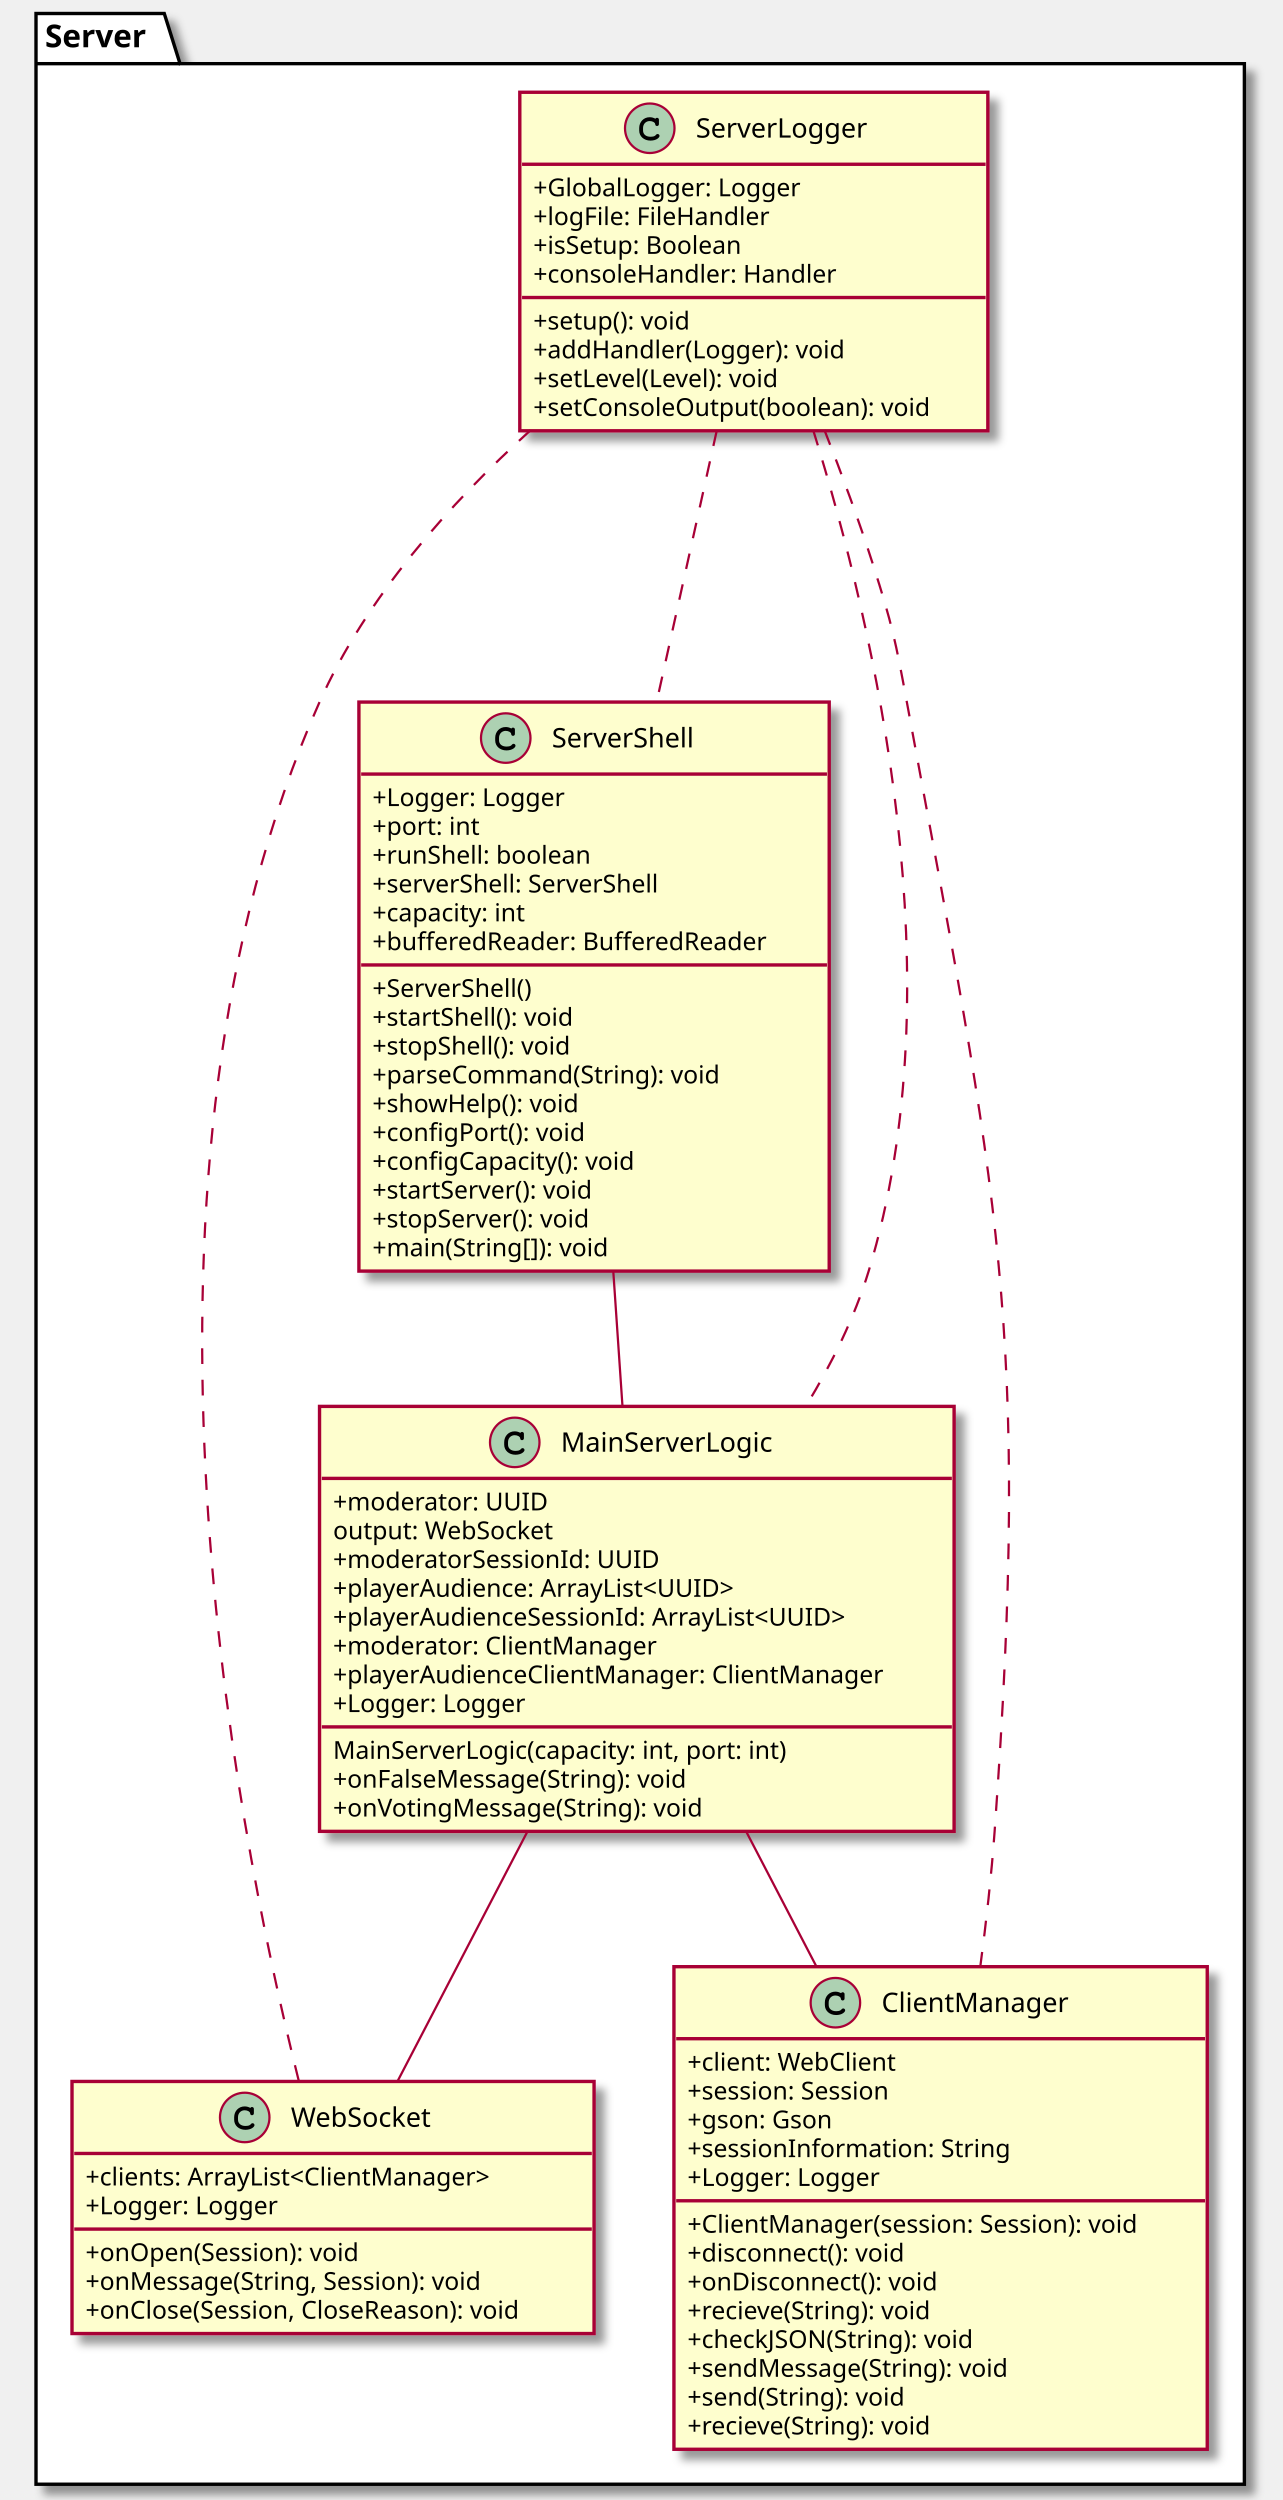
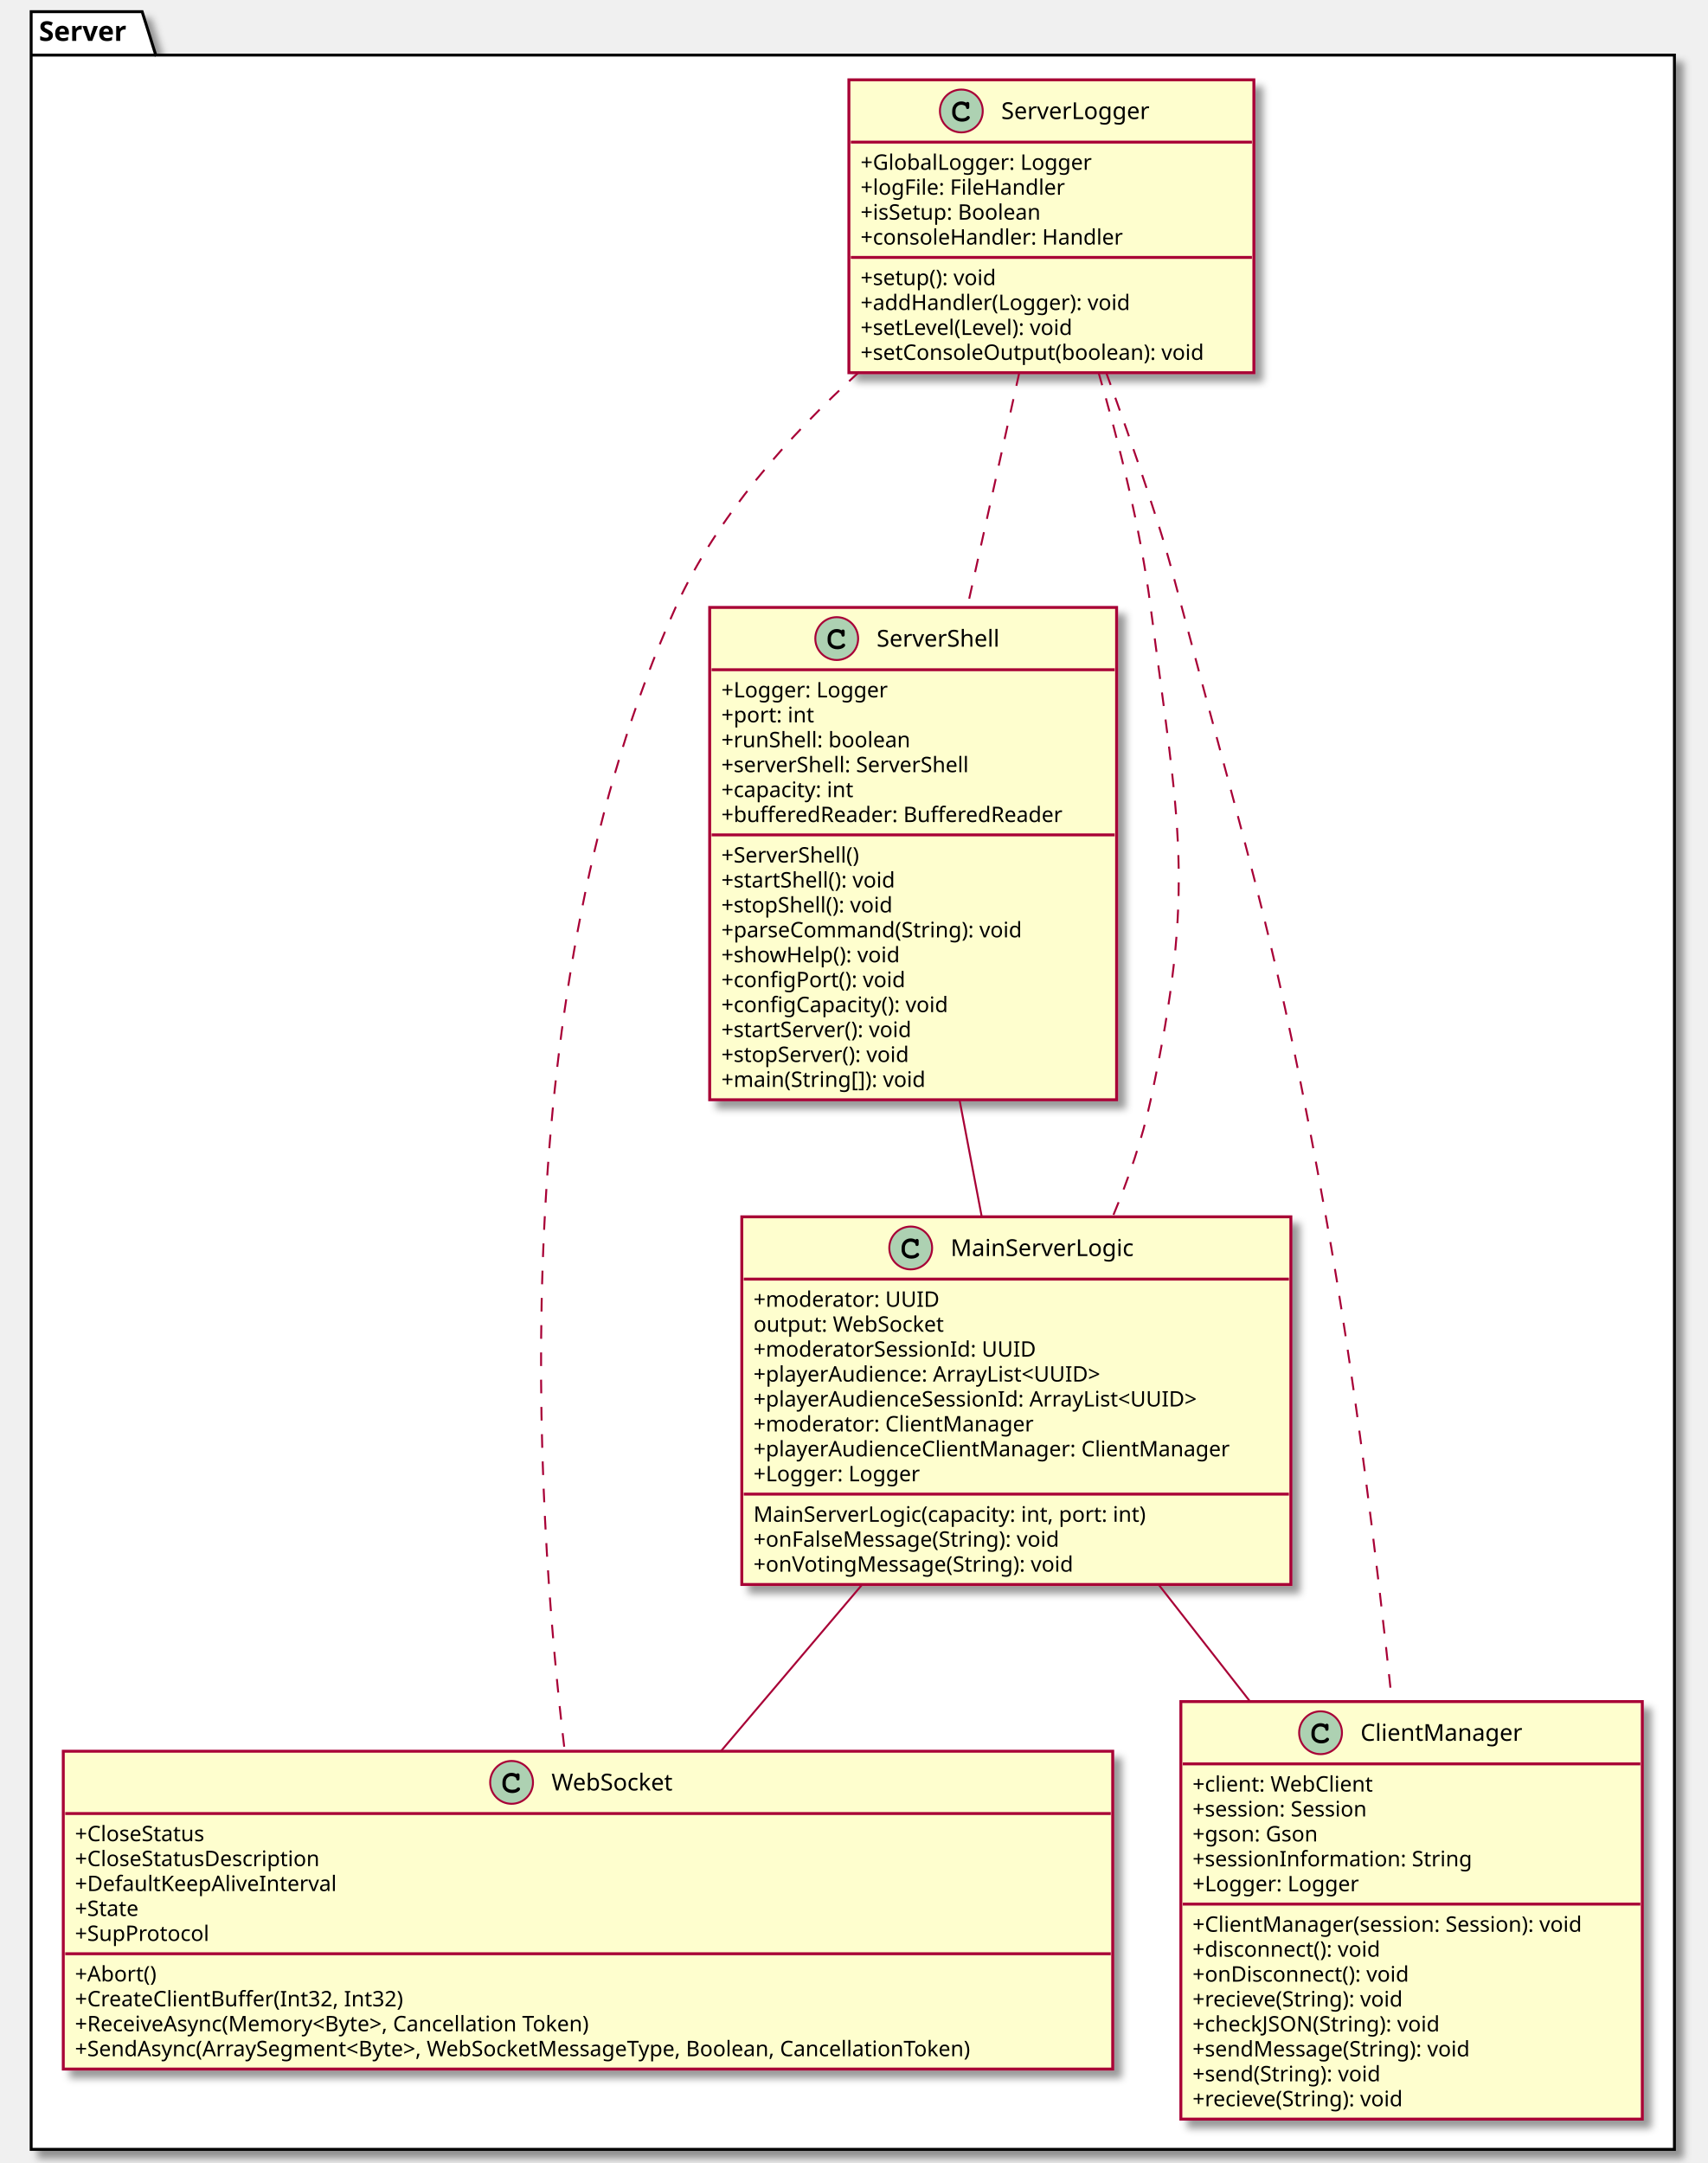
- <svg xmlns="http://www.w3.org/2000/svg" contentScriptType="application/ecmascript" contentStyleType="text/css" height="1111px" preserveAspectRatio="none" style="width:570px;height:1111px;" version="1.1" viewBox="0 0 570 1111" width="570px" zoomAndPan="magnify">
+ <svg xmlns="http://www.w3.org/2000/svg" contentScriptType="application/ecmascript" contentStyleType="text/css" height="1111px" preserveAspectRatio="none" style="width:877px;height:1111px;" version="1.1" viewBox="0 0 877 1111" width="877px" zoomAndPan="magnify">
  <defs>
-     <filter height="300%" id="f1byp4ws6bp7yf" width="300%" x="-1" y="-1">
+     <filter height="300%" id="fth3xwt7o2scf" width="300%" x="-1" y="-1">
      <feGaussianBlur result="blurOut" stdDeviation="2.0" />
      <feColorMatrix in="blurOut" result="blurOut2" type="matrix" values="0 0 0 0 0 0 0 0 0 0 0 0 0 0 0 0 0 0 .4 0" />
      <feOffset dx="4.0" dy="4.0" in="blurOut2" result="blurOut3" />
      <feBlend in="SourceGraphic" in2="blurOut3" mode="normal" />
    </filter>
  </defs>
  <g>
-     <polygon fill="#FFFFFF" filter="url(#f1byp4ws6bp7yf)" points="16,6,73,6,80,28.297,553,28.297,553,1104,16,1104,16,6" style="stroke: #000000; stroke-width: 1.5;" />
+     <polygon fill="#FFFFFF" filter="url(#fth3xwt7o2scf)" points="16,6,73,6,80,28.297,860,28.297,860,1104,16,1104,16,6" style="stroke: #000000; stroke-width: 1.5;" />
    <line style="stroke: #000000; stroke-width: 1.5;" x1="16" x2="80" y1="28.297" y2="28.297" />
    <text fill="#000000" font-family="sans-serif" font-size="14" font-weight="bold" lengthAdjust="spacingAndGlyphs" textLength="51" x="20" y="20.995">Server</text>
-     <rect codeLine="4" fill="#FEFECE" filter="url(#f1byp4ws6bp7yf)" height="252.875" id="ss" style="stroke: #A80036; stroke-width: 1.5;" width="209" x="159.5" y="312" />
-     <ellipse cx="224.75" cy="328" fill="#ADD1B2" rx="11" ry="11" style="stroke: #A80036; stroke-width: 1.0;" />
-     <path d="M227.094,323.672 C226.156,323.234 225.562,323.094 224.688,323.094 C222.062,323.094 220.062,325.172 220.062,327.891 L220.062,329.016 C220.062,331.594 222.172,333.484 225.062,333.484 C226.281,333.484 227.438,333.188 228.188,332.641 C228.766,332.234 229.094,331.781 229.094,331.391 C229.094,330.938 228.703,330.547 228.234,330.547 C228.016,330.547 227.812,330.625 227.625,330.812 C227.172,331.297 227.172,331.297 226.984,331.391 C226.562,331.656 225.875,331.781 225.109,331.781 C223.062,331.781 221.766,330.688 221.766,328.984 L221.766,327.891 C221.766,326.109 223.016,324.797 224.75,324.797 C225.328,324.797 225.938,324.953 226.406,325.203 C226.891,325.484 227.062,325.703 227.156,326.109 C227.219,326.516 227.25,326.641 227.391,326.766 C227.531,326.906 227.766,327.016 227.984,327.016 C228.25,327.016 228.516,326.875 228.688,326.656 C228.797,326.5 228.828,326.312 228.828,325.891 L228.828,324.469 C228.828,324.031 228.812,323.906 228.719,323.75 C228.562,323.484 228.281,323.344 227.984,323.344 C227.688,323.344 227.484,323.438 227.266,323.75 L227.094,323.672 Z " />
-     <text fill="#000000" font-family="sans-serif" font-size="12" lengthAdjust="spacingAndGlyphs" textLength="70" x="245.25" y="332.154">ServerShell</text>
-     <line style="stroke: #A80036; stroke-width: 1.5;" x1="160.5" x2="367.5" y1="344" y2="344" />
-     <text fill="#000000" font-family="sans-serif" font-size="11" lengthAdjust="spacingAndGlyphs" textLength="94" x="165.5" y="358.21">+Logger: Logger</text>
-     <text fill="#000000" font-family="sans-serif" font-size="11" lengthAdjust="spacingAndGlyphs" textLength="52" x="165.5" y="371.015">+port: int</text>
-     <text fill="#000000" font-family="sans-serif" font-size="11" lengthAdjust="spacingAndGlyphs" textLength="109" x="165.5" y="383.82">+runShell: boolean</text>
-     <text fill="#000000" font-family="sans-serif" font-size="11" lengthAdjust="spacingAndGlyphs" textLength="150" x="165.5" y="396.625">+serverShell: ServerShell</text>
-     <text fill="#000000" font-family="sans-serif" font-size="11" lengthAdjust="spacingAndGlyphs" textLength="77" x="165.5" y="409.429">+capacity: int</text>
-     <text fill="#000000" font-family="sans-serif" font-size="11" lengthAdjust="spacingAndGlyphs" textLength="197" x="165.5" y="422.234">+bufferedReader: BufferedReader</text>
-     <line style="stroke: #A80036; stroke-width: 1.5;" x1="160.5" x2="367.5" y1="428.828" y2="428.828" />
-     <text fill="#000000" font-family="sans-serif" font-size="11" lengthAdjust="spacingAndGlyphs" textLength="85" x="165.5" y="443.039">+ServerShell()</text>
-     <text fill="#000000" font-family="sans-serif" font-size="11" lengthAdjust="spacingAndGlyphs" textLength="102" x="165.5" y="455.843">+startShell(): void</text>
-     <text fill="#000000" font-family="sans-serif" font-size="11" lengthAdjust="spacingAndGlyphs" textLength="101" x="165.5" y="468.648">+stopShell(): void</text>
-     <text fill="#000000" font-family="sans-serif" font-size="11" lengthAdjust="spacingAndGlyphs" textLength="171" x="165.5" y="481.453">+parseCommand(String): void</text>
-     <text fill="#000000" font-family="sans-serif" font-size="11" lengthAdjust="spacingAndGlyphs" textLength="103" x="165.5" y="494.257">+showHelp(): void</text>
-     <text fill="#000000" font-family="sans-serif" font-size="11" lengthAdjust="spacingAndGlyphs" textLength="103" x="165.5" y="507.062">+configPort(): void</text>
-     <text fill="#000000" font-family="sans-serif" font-size="11" lengthAdjust="spacingAndGlyphs" textLength="131" x="165.5" y="519.867">+configCapacity(): void</text>
-     <text fill="#000000" font-family="sans-serif" font-size="11" lengthAdjust="spacingAndGlyphs" textLength="112" x="165.5" y="532.671">+startServer(): void</text>
-     <text fill="#000000" font-family="sans-serif" font-size="11" lengthAdjust="spacingAndGlyphs" textLength="111" x="165.5" y="545.476">+stopServer(): void</text>
-     <text fill="#000000" font-family="sans-serif" font-size="11" lengthAdjust="spacingAndGlyphs" textLength="117" x="165.5" y="558.281">+main(String[]): void</text>
-     <rect codeLine="22" fill="#FEFECE" filter="url(#f1byp4ws6bp7yf)" height="112.023" id="ws" style="stroke: #A80036; stroke-width: 1.5;" width="232" x="32" y="925" />
-     <ellipse cx="108.75" cy="941" fill="#ADD1B2" rx="11" ry="11" style="stroke: #A80036; stroke-width: 1.0;" />
-     <path d="M111.094,936.672 C110.156,936.234 109.562,936.094 108.688,936.094 C106.062,936.094 104.062,938.172 104.062,940.891 L104.062,942.016 C104.062,944.594 106.172,946.484 109.062,946.484 C110.281,946.484 111.438,946.188 112.188,945.641 C112.766,945.234 113.094,944.781 113.094,944.391 C113.094,943.938 112.703,943.547 112.234,943.547 C112.016,943.547 111.812,943.625 111.625,943.812 C111.172,944.297 111.172,944.297 110.984,944.391 C110.562,944.656 109.875,944.781 109.109,944.781 C107.062,944.781 105.766,943.688 105.766,941.984 L105.766,940.891 C105.766,939.109 107.016,937.797 108.75,937.797 C109.328,937.797 109.938,937.953 110.406,938.203 C110.891,938.484 111.062,938.703 111.156,939.109 C111.219,939.516 111.25,939.641 111.391,939.766 C111.531,939.906 111.766,940.016 111.984,940.016 C112.25,940.016 112.516,939.875 112.688,939.656 C112.797,939.5 112.828,939.312 112.828,938.891 L112.828,937.469 C112.828,937.031 112.812,936.906 112.719,936.75 C112.562,936.484 112.281,936.344 111.984,936.344 C111.688,936.344 111.484,936.438 111.266,936.75 L111.094,936.672 Z " />
-     <text fill="#000000" font-family="sans-serif" font-size="12" lengthAdjust="spacingAndGlyphs" textLength="70" x="129.25" y="945.154">WebSocket</text>
-     <line style="stroke: #A80036; stroke-width: 1.5;" x1="33" x2="263" y1="957" y2="957" />
-     <text fill="#000000" font-family="sans-serif" font-size="11" lengthAdjust="spacingAndGlyphs" textLength="202" x="38" y="971.21">+clients: ArrayList&lt;ClientManager&gt;</text>
-     <text fill="#000000" font-family="sans-serif" font-size="11" lengthAdjust="spacingAndGlyphs" textLength="94" x="38" y="984.015">+Logger: Logger</text>
-     <line style="stroke: #A80036; stroke-width: 1.5;" x1="33" x2="263" y1="990.609" y2="990.609" />
-     <text fill="#000000" font-family="sans-serif" font-size="11" lengthAdjust="spacingAndGlyphs" textLength="138" x="38" y="1004.82">+onOpen(Session): void</text>
-     <text fill="#000000" font-family="sans-serif" font-size="11" lengthAdjust="spacingAndGlyphs" textLength="198" x="38" y="1017.625">+onMessage(String, Session): void</text>
-     <text fill="#000000" font-family="sans-serif" font-size="11" lengthAdjust="spacingAndGlyphs" textLength="220" x="38" y="1030.429">+onClose(Session, CloseReason): void</text>
-     <rect codeLine="31" fill="#FEFECE" filter="url(#f1byp4ws6bp7yf)" height="188.852" id="msl" style="stroke: #A80036; stroke-width: 1.5;" width="282" x="142" y="625" />
-     <ellipse cx="228.75" cy="641" fill="#ADD1B2" rx="11" ry="11" style="stroke: #A80036; stroke-width: 1.0;" />
-     <path d="M231.094,636.672 C230.156,636.234 229.562,636.094 228.688,636.094 C226.062,636.094 224.062,638.172 224.062,640.891 L224.062,642.016 C224.062,644.594 226.172,646.484 229.062,646.484 C230.281,646.484 231.438,646.188 232.188,645.641 C232.766,645.234 233.094,644.781 233.094,644.391 C233.094,643.938 232.703,643.547 232.234,643.547 C232.016,643.547 231.812,643.625 231.625,643.812 C231.172,644.297 231.172,644.297 230.984,644.391 C230.562,644.656 229.875,644.781 229.109,644.781 C227.062,644.781 225.766,643.688 225.766,641.984 L225.766,640.891 C225.766,639.109 227.016,637.797 228.75,637.797 C229.328,637.797 229.938,637.953 230.406,638.203 C230.891,638.484 231.062,638.703 231.156,639.109 C231.219,639.516 231.25,639.641 231.391,639.766 C231.531,639.906 231.766,640.016 231.984,640.016 C232.25,640.016 232.516,639.875 232.688,639.656 C232.797,639.5 232.828,639.312 232.828,638.891 L232.828,637.469 C232.828,637.031 232.812,636.906 232.719,636.75 C232.562,636.484 232.281,636.344 231.984,636.344 C231.688,636.344 231.484,636.438 231.266,636.75 L231.094,636.672 Z " />
-     <text fill="#000000" font-family="sans-serif" font-size="12" lengthAdjust="spacingAndGlyphs" textLength="100" x="249.25" y="645.154">MainServerLogic</text>
-     <line style="stroke: #A80036; stroke-width: 1.5;" x1="143" x2="423" y1="657" y2="657" />
-     <text fill="#000000" font-family="sans-serif" font-size="11" lengthAdjust="spacingAndGlyphs" textLength="103" x="148" y="671.21">+moderator: UUID</text>
-     <text fill="#000000" font-family="sans-serif" font-size="11" lengthAdjust="spacingAndGlyphs" textLength="108" x="148" y="684.015">output: WebSocket</text>
-     <text fill="#000000" font-family="sans-serif" font-size="11" lengthAdjust="spacingAndGlyphs" textLength="158" x="148" y="696.82">+moderatorSessionId: UUID</text>
-     <text fill="#000000" font-family="sans-serif" font-size="11" lengthAdjust="spacingAndGlyphs" textLength="201" x="148" y="709.625">+playerAudience: ArrayList&lt;UUID&gt;</text>
-     <text fill="#000000" font-family="sans-serif" font-size="11" lengthAdjust="spacingAndGlyphs" textLength="256" x="148" y="722.429">+playerAudienceSessionId: ArrayList&lt;UUID&gt;</text>
-     <text fill="#000000" font-family="sans-serif" font-size="11" lengthAdjust="spacingAndGlyphs" textLength="157" x="148" y="735.234">+moderator: ClientManager</text>
-     <text fill="#000000" font-family="sans-serif" font-size="11" lengthAdjust="spacingAndGlyphs" textLength="270" x="148" y="748.039">+playerAudienceClientManager: ClientManager</text>
-     <text fill="#000000" font-family="sans-serif" font-size="11" lengthAdjust="spacingAndGlyphs" textLength="94" x="148" y="760.843">+Logger: Logger</text>
-     <line style="stroke: #A80036; stroke-width: 1.5;" x1="143" x2="423" y1="767.438" y2="767.438" />
-     <text fill="#000000" font-family="sans-serif" font-size="11" lengthAdjust="spacingAndGlyphs" textLength="220" x="148" y="781.648">MainServerLogic(capacity: int, port: int)</text>
-     <text fill="#000000" font-family="sans-serif" font-size="11" lengthAdjust="spacingAndGlyphs" textLength="176" x="148" y="794.453">+onFalseMessage(String): void</text>
-     <text fill="#000000" font-family="sans-serif" font-size="11" lengthAdjust="spacingAndGlyphs" textLength="182" x="148" y="807.257">+onVotingMessage(String): void</text>
-     <rect codeLine="45" fill="#FEFECE" filter="url(#f1byp4ws6bp7yf)" height="214.461" id="cm" style="stroke: #A80036; stroke-width: 1.5;" width="237" x="299.5" y="874" />
-     <ellipse cx="371.25" cy="890" fill="#ADD1B2" rx="11" ry="11" style="stroke: #A80036; stroke-width: 1.0;" />
-     <path d="M373.594,885.672 C372.656,885.234 372.062,885.094 371.188,885.094 C368.562,885.094 366.562,887.172 366.562,889.891 L366.562,891.016 C366.562,893.594 368.672,895.484 371.562,895.484 C372.781,895.484 373.938,895.188 374.688,894.641 C375.266,894.234 375.594,893.781 375.594,893.391 C375.594,892.938 375.203,892.547 374.734,892.547 C374.516,892.547 374.312,892.625 374.125,892.812 C373.672,893.297 373.672,893.297 373.484,893.391 C373.062,893.656 372.375,893.781 371.609,893.781 C369.562,893.781 368.266,892.688 368.266,890.984 L368.266,889.891 C368.266,888.109 369.516,886.797 371.25,886.797 C371.828,886.797 372.438,886.953 372.906,887.203 C373.391,887.484 373.562,887.703 373.656,888.109 C373.719,888.516 373.75,888.641 373.891,888.766 C374.031,888.906 374.266,889.016 374.484,889.016 C374.75,889.016 375.016,888.875 375.188,888.656 C375.297,888.5 375.328,888.312 375.328,887.891 L375.328,886.469 C375.328,886.031 375.312,885.906 375.219,885.75 C375.062,885.484 374.781,885.344 374.484,885.344 C374.188,885.344 373.984,885.438 373.766,885.75 L373.594,885.672 Z " />
-     <text fill="#000000" font-family="sans-serif" font-size="12" lengthAdjust="spacingAndGlyphs" textLength="85" x="391.75" y="894.154">ClientManager</text>
-     <line style="stroke: #A80036; stroke-width: 1.5;" x1="300.5" x2="535.5" y1="906" y2="906" />
-     <text fill="#000000" font-family="sans-serif" font-size="11" lengthAdjust="spacingAndGlyphs" textLength="106" x="305.5" y="920.21">+client: WebClient</text>
-     <text fill="#000000" font-family="sans-serif" font-size="11" lengthAdjust="spacingAndGlyphs" textLength="104" x="305.5" y="933.015">+session: Session</text>
-     <text fill="#000000" font-family="sans-serif" font-size="11" lengthAdjust="spacingAndGlyphs" textLength="72" x="305.5" y="945.82">+gson: Gson</text>
-     <text fill="#000000" font-family="sans-serif" font-size="11" lengthAdjust="spacingAndGlyphs" textLength="156" x="305.5" y="958.625">+sessionInformation: String</text>
-     <text fill="#000000" font-family="sans-serif" font-size="11" lengthAdjust="spacingAndGlyphs" textLength="94" x="305.5" y="971.429">+Logger: Logger</text>
-     <line style="stroke: #A80036; stroke-width: 1.5;" x1="300.5" x2="535.5" y1="978.023" y2="978.023" />
-     <text fill="#000000" font-family="sans-serif" font-size="11" lengthAdjust="spacingAndGlyphs" textLength="225" x="305.5" y="992.234">+ClientManager(session: Session): void</text>
-     <text fill="#000000" font-family="sans-serif" font-size="11" lengthAdjust="spacingAndGlyphs" textLength="109" x="305.5" y="1005.039">+disconnect(): void</text>
-     <text fill="#000000" font-family="sans-serif" font-size="11" lengthAdjust="spacingAndGlyphs" textLength="125" x="305.5" y="1017.843">+onDisconnect(): void</text>
-     <text fill="#000000" font-family="sans-serif" font-size="11" lengthAdjust="spacingAndGlyphs" textLength="125" x="305.5" y="1030.648">+recieve(String): void</text>
-     <text fill="#000000" font-family="sans-serif" font-size="11" lengthAdjust="spacingAndGlyphs" textLength="142" x="305.5" y="1043.453">+checkJSON(String): void</text>
-     <text fill="#000000" font-family="sans-serif" font-size="11" lengthAdjust="spacingAndGlyphs" textLength="160" x="305.5" y="1056.257">+sendMessage(String): void</text>
-     <text fill="#000000" font-family="sans-serif" font-size="11" lengthAdjust="spacingAndGlyphs" textLength="109" x="305.5" y="1069.062">+send(String): void</text>
-     <text fill="#000000" font-family="sans-serif" font-size="11" lengthAdjust="spacingAndGlyphs" textLength="125" x="305.5" y="1081.867">+recieve(String): void</text>
-     <rect codeLine="61" fill="#FEFECE" filter="url(#f1byp4ws6bp7yf)" height="150.438" id="sl" style="stroke: #A80036; stroke-width: 1.5;" width="208" x="231" y="41" />
-     <ellipse cx="288.75" cy="57" fill="#ADD1B2" rx="11" ry="11" style="stroke: #A80036; stroke-width: 1.0;" />
-     <path d="M291.094,52.672 C290.156,52.234 289.562,52.094 288.688,52.094 C286.062,52.094 284.062,54.172 284.062,56.891 L284.062,58.016 C284.062,60.594 286.172,62.484 289.062,62.484 C290.281,62.484 291.438,62.188 292.188,61.641 C292.766,61.234 293.094,60.781 293.094,60.391 C293.094,59.938 292.703,59.547 292.234,59.547 C292.016,59.547 291.812,59.625 291.625,59.812 C291.172,60.297 291.172,60.297 290.984,60.391 C290.562,60.656 289.875,60.781 289.109,60.781 C287.062,60.781 285.766,59.688 285.766,57.984 L285.766,56.891 C285.766,55.109 287.016,53.797 288.75,53.797 C289.328,53.797 289.938,53.953 290.406,54.203 C290.891,54.484 291.062,54.703 291.156,55.109 C291.219,55.516 291.25,55.641 291.391,55.766 C291.531,55.906 291.766,56.016 291.984,56.016 C292.25,56.016 292.516,55.875 292.688,55.656 C292.797,55.5 292.828,55.312 292.828,54.891 L292.828,53.469 C292.828,53.031 292.812,52.906 292.719,52.75 C292.562,52.484 292.281,52.344 291.984,52.344 C291.688,52.344 291.484,52.438 291.266,52.75 L291.094,52.672 Z " />
-     <text fill="#000000" font-family="sans-serif" font-size="12" lengthAdjust="spacingAndGlyphs" textLength="84" x="309.25" y="61.154">ServerLogger</text>
-     <line style="stroke: #A80036; stroke-width: 1.5;" x1="232" x2="438" y1="73" y2="73" />
-     <text fill="#000000" font-family="sans-serif" font-size="11" lengthAdjust="spacingAndGlyphs" textLength="130" x="237" y="87.21">+GlobalLogger: Logger</text>
-     <text fill="#000000" font-family="sans-serif" font-size="11" lengthAdjust="spacingAndGlyphs" textLength="117" x="237" y="100.015">+logFile: FileHandler</text>
-     <text fill="#000000" font-family="sans-serif" font-size="11" lengthAdjust="spacingAndGlyphs" textLength="106" x="237" y="112.82">+isSetup: Boolean</text>
-     <text fill="#000000" font-family="sans-serif" font-size="11" lengthAdjust="spacingAndGlyphs" textLength="148" x="237" y="125.624">+consoleHandler: Handler</text>
-     <line style="stroke: #A80036; stroke-width: 1.5;" x1="232" x2="438" y1="132.219" y2="132.219" />
-     <text fill="#000000" font-family="sans-serif" font-size="11" lengthAdjust="spacingAndGlyphs" textLength="80" x="237" y="146.429">+setup(): void</text>
-     <text fill="#000000" font-family="sans-serif" font-size="11" lengthAdjust="spacingAndGlyphs" textLength="152" x="237" y="159.234">+addHandler(Logger): void</text>
-     <text fill="#000000" font-family="sans-serif" font-size="11" lengthAdjust="spacingAndGlyphs" textLength="130" x="237" y="172.039">+setLevel(Level): void</text>
-     <text fill="#000000" font-family="sans-serif" font-size="11" lengthAdjust="spacingAndGlyphs" textLength="196" x="237" y="184.843">+setConsoleOutput(boolean): void</text>
-     <path codeLine="72" d="M272.555,565.125 C273.924,585.229 275.32,605.722 276.627,624.91 " fill="none" id="ss-msl" style="stroke: #A80036; stroke-width: 1.0;" />
-     <path codeLine="73" d="M234.262,814.185 C214.927,851.351 193.362,892.804 176.63,924.967 " fill="none" id="msl-ws" style="stroke: #A80036; stroke-width: 1.0;" />
-     <path codeLine="74" d="M331.738,814.185 C341.783,833.494 352.43,853.96 362.689,873.679 " fill="none" id="msl-cm" style="stroke: #A80036; stroke-width: 1.0;" />
-     <path codeLine="75" d="M361.397,191.207 C389.444,281.448 424.811,437.505 386,565 C379.738,585.57 369.699,605.887 358.288,624.675 " fill="none" id="sl-msl" style="stroke: #A80036; stroke-width: 1.0; stroke-dasharray: 7.0,7.0;" />
-     <path codeLine="76" d="M235.777,191.19 C199.672,223.929 162.68,265.548 142,312 C48.607,521.785 103.27,806.66 132.834,924.976 " fill="none" id="sl-ws" style="stroke: #A80036; stroke-width: 1.0; stroke-dasharray: 7.0,7.0;" />
-     <path codeLine="77" d="M366.389,191.125 C373.991,210.431 381.726,231.337 388,251 C396.487,277.597 397.932,284.545 403,312 C443.623,532.065 458.052,590.793 442,814 C440.601,833.46 438.29,854.104 435.64,873.979 " fill="none" id="sl-cm" style="stroke: #A80036; stroke-width: 1.0; stroke-dasharray: 7.0,7.0;" />
-     <path codeLine="78" d="M318.533,191.335 C310.606,227.117 300.882,271.013 291.851,311.779 " fill="none" id="sl-ss" style="stroke: #A80036; stroke-width: 1.0; stroke-dasharray: 7.0,7.0;" />
+     <rect codeLine="4" fill="#FEFECE" filter="url(#fth3xwt7o2scf)" height="252.875" id="ss" style="stroke: #A80036; stroke-width: 1.5;" width="209" x="364.5" y="312" />
+     <ellipse cx="429.75" cy="328" fill="#ADD1B2" rx="11" ry="11" style="stroke: #A80036; stroke-width: 1.0;" />
+     <path d="M432.094,323.672 C431.156,323.234 430.562,323.094 429.688,323.094 C427.062,323.094 425.062,325.172 425.062,327.891 L425.062,329.016 C425.062,331.594 427.172,333.484 430.062,333.484 C431.281,333.484 432.438,333.188 433.188,332.641 C433.766,332.234 434.094,331.781 434.094,331.391 C434.094,330.938 433.703,330.547 433.234,330.547 C433.016,330.547 432.812,330.625 432.625,330.812 C432.172,331.297 432.172,331.297 431.984,331.391 C431.562,331.656 430.875,331.781 430.109,331.781 C428.062,331.781 426.766,330.688 426.766,328.984 L426.766,327.891 C426.766,326.109 428.016,324.797 429.75,324.797 C430.328,324.797 430.938,324.953 431.406,325.203 C431.891,325.484 432.062,325.703 432.156,326.109 C432.219,326.516 432.25,326.641 432.391,326.766 C432.531,326.906 432.766,327.016 432.984,327.016 C433.25,327.016 433.516,326.875 433.688,326.656 C433.797,326.5 433.828,326.312 433.828,325.891 L433.828,324.469 C433.828,324.031 433.812,323.906 433.719,323.75 C433.562,323.484 433.281,323.344 432.984,323.344 C432.688,323.344 432.484,323.438 432.266,323.75 L432.094,323.672 Z " />
+     <text fill="#000000" font-family="sans-serif" font-size="12" lengthAdjust="spacingAndGlyphs" textLength="70" x="450.25" y="332.154">ServerShell</text>
+     <line style="stroke: #A80036; stroke-width: 1.5;" x1="365.5" x2="572.5" y1="344" y2="344" />
+     <text fill="#000000" font-family="sans-serif" font-size="11" lengthAdjust="spacingAndGlyphs" textLength="94" x="370.5" y="358.21">+Logger: Logger</text>
+     <text fill="#000000" font-family="sans-serif" font-size="11" lengthAdjust="spacingAndGlyphs" textLength="52" x="370.5" y="371.015">+port: int</text>
+     <text fill="#000000" font-family="sans-serif" font-size="11" lengthAdjust="spacingAndGlyphs" textLength="109" x="370.5" y="383.82">+runShell: boolean</text>
+     <text fill="#000000" font-family="sans-serif" font-size="11" lengthAdjust="spacingAndGlyphs" textLength="150" x="370.5" y="396.625">+serverShell: ServerShell</text>
+     <text fill="#000000" font-family="sans-serif" font-size="11" lengthAdjust="spacingAndGlyphs" textLength="77" x="370.5" y="409.429">+capacity: int</text>
+     <text fill="#000000" font-family="sans-serif" font-size="11" lengthAdjust="spacingAndGlyphs" textLength="197" x="370.5" y="422.234">+bufferedReader: BufferedReader</text>
+     <line style="stroke: #A80036; stroke-width: 1.5;" x1="365.5" x2="572.5" y1="428.828" y2="428.828" />
+     <text fill="#000000" font-family="sans-serif" font-size="11" lengthAdjust="spacingAndGlyphs" textLength="85" x="370.5" y="443.039">+ServerShell()</text>
+     <text fill="#000000" font-family="sans-serif" font-size="11" lengthAdjust="spacingAndGlyphs" textLength="102" x="370.5" y="455.843">+startShell(): void</text>
+     <text fill="#000000" font-family="sans-serif" font-size="11" lengthAdjust="spacingAndGlyphs" textLength="101" x="370.5" y="468.648">+stopShell(): void</text>
+     <text fill="#000000" font-family="sans-serif" font-size="11" lengthAdjust="spacingAndGlyphs" textLength="171" x="370.5" y="481.453">+parseCommand(String): void</text>
+     <text fill="#000000" font-family="sans-serif" font-size="11" lengthAdjust="spacingAndGlyphs" textLength="103" x="370.5" y="494.257">+showHelp(): void</text>
+     <text fill="#000000" font-family="sans-serif" font-size="11" lengthAdjust="spacingAndGlyphs" textLength="103" x="370.5" y="507.062">+configPort(): void</text>
+     <text fill="#000000" font-family="sans-serif" font-size="11" lengthAdjust="spacingAndGlyphs" textLength="131" x="370.5" y="519.867">+configCapacity(): void</text>
+     <text fill="#000000" font-family="sans-serif" font-size="11" lengthAdjust="spacingAndGlyphs" textLength="112" x="370.5" y="532.671">+startServer(): void</text>
+     <text fill="#000000" font-family="sans-serif" font-size="11" lengthAdjust="spacingAndGlyphs" textLength="111" x="370.5" y="545.476">+stopServer(): void</text>
+     <text fill="#000000" font-family="sans-serif" font-size="11" lengthAdjust="spacingAndGlyphs" textLength="117" x="370.5" y="558.281">+main(String[]): void</text>
+     <rect codeLine="23" fill="#FEFECE" filter="url(#fth3xwt7o2scf)" height="163.242" id="ws" style="stroke: #A80036; stroke-width: 1.5;" width="539" x="32.5" y="899.5" />
+     <ellipse cx="262.75" cy="915.5" fill="#ADD1B2" rx="11" ry="11" style="stroke: #A80036; stroke-width: 1.0;" />
+     <path d="M265.094,911.172 C264.156,910.734 263.562,910.594 262.688,910.594 C260.062,910.594 258.062,912.672 258.062,915.391 L258.062,916.516 C258.062,919.094 260.172,920.984 263.062,920.984 C264.281,920.984 265.438,920.688 266.188,920.141 C266.766,919.734 267.094,919.281 267.094,918.891 C267.094,918.438 266.703,918.047 266.234,918.047 C266.016,918.047 265.812,918.125 265.625,918.312 C265.172,918.797 265.172,918.797 264.984,918.891 C264.562,919.156 263.875,919.281 263.109,919.281 C261.062,919.281 259.766,918.188 259.766,916.484 L259.766,915.391 C259.766,913.609 261.016,912.297 262.75,912.297 C263.328,912.297 263.938,912.453 264.406,912.703 C264.891,912.984 265.062,913.203 265.156,913.609 C265.219,914.016 265.25,914.141 265.391,914.266 C265.531,914.406 265.766,914.516 265.984,914.516 C266.25,914.516 266.516,914.375 266.688,914.156 C266.797,914 266.828,913.812 266.828,913.391 L266.828,911.969 C266.828,911.531 266.812,911.406 266.719,911.25 C266.562,910.984 266.281,910.844 265.984,910.844 C265.688,910.844 265.484,910.938 265.266,911.25 L265.094,911.172 Z " />
+     <text fill="#000000" font-family="sans-serif" font-size="12" lengthAdjust="spacingAndGlyphs" textLength="70" x="283.25" y="919.654">WebSocket</text>
+     <line style="stroke: #A80036; stroke-width: 1.5;" x1="33.5" x2="570.5" y1="931.5" y2="931.5" />
+     <text fill="#000000" font-family="sans-serif" font-size="11" lengthAdjust="spacingAndGlyphs" textLength="77" x="38.5" y="945.71">+CloseStatus</text>
+     <text fill="#000000" font-family="sans-serif" font-size="11" lengthAdjust="spacingAndGlyphs" textLength="141" x="38.5" y="958.515">+CloseStatusDescription</text>
+     <text fill="#000000" font-family="sans-serif" font-size="11" lengthAdjust="spacingAndGlyphs" textLength="153" x="38.5" y="971.32">+DefaultKeepAliveInterval</text>
+     <text fill="#000000" font-family="sans-serif" font-size="11" lengthAdjust="spacingAndGlyphs" textLength="40" x="38.5" y="984.125">+State</text>
+     <text fill="#000000" font-family="sans-serif" font-size="11" lengthAdjust="spacingAndGlyphs" textLength="75" x="38.5" y="996.929">+SupProtocol</text>
+     <line style="stroke: #A80036; stroke-width: 1.5;" x1="33.5" x2="570.5" y1="1003.523" y2="1003.523" />
+     <text fill="#000000" font-family="sans-serif" font-size="11" lengthAdjust="spacingAndGlyphs" textLength="47" x="38.5" y="1017.734">+Abort()</text>
+     <text fill="#000000" font-family="sans-serif" font-size="11" lengthAdjust="spacingAndGlyphs" textLength="187" x="38.5" y="1030.539">+CreateClientBuffer(Int32, Int32)</text>
+     <text fill="#000000" font-family="sans-serif" font-size="11" lengthAdjust="spacingAndGlyphs" textLength="305" x="38.5" y="1043.343">+ReceiveAsync(Memory&lt;Byte&gt;, Cancellation Token)</text>
+     <text fill="#000000" font-family="sans-serif" font-size="11" lengthAdjust="spacingAndGlyphs" textLength="527" x="38.5" y="1056.148">+SendAsync(ArraySegment&lt;Byte&gt;, WebSocketMessageType, Boolean, CancellationToken)</text>
+     <rect codeLine="36" fill="#FEFECE" filter="url(#fth3xwt7o2scf)" height="188.852" id="msl" style="stroke: #A80036; stroke-width: 1.5;" width="282" x="381" y="625" />
+     <ellipse cx="467.75" cy="641" fill="#ADD1B2" rx="11" ry="11" style="stroke: #A80036; stroke-width: 1.0;" />
+     <path d="M470.094,636.672 C469.156,636.234 468.562,636.094 467.688,636.094 C465.062,636.094 463.062,638.172 463.062,640.891 L463.062,642.016 C463.062,644.594 465.172,646.484 468.062,646.484 C469.281,646.484 470.438,646.188 471.188,645.641 C471.766,645.234 472.094,644.781 472.094,644.391 C472.094,643.938 471.703,643.547 471.234,643.547 C471.016,643.547 470.812,643.625 470.625,643.812 C470.172,644.297 470.172,644.297 469.984,644.391 C469.562,644.656 468.875,644.781 468.109,644.781 C466.062,644.781 464.766,643.688 464.766,641.984 L464.766,640.891 C464.766,639.109 466.016,637.797 467.75,637.797 C468.328,637.797 468.938,637.953 469.406,638.203 C469.891,638.484 470.062,638.703 470.156,639.109 C470.219,639.516 470.25,639.641 470.391,639.766 C470.531,639.906 470.766,640.016 470.984,640.016 C471.25,640.016 471.516,639.875 471.688,639.656 C471.797,639.5 471.828,639.312 471.828,638.891 L471.828,637.469 C471.828,637.031 471.812,636.906 471.719,636.75 C471.562,636.484 471.281,636.344 470.984,636.344 C470.688,636.344 470.484,636.438 470.266,636.75 L470.094,636.672 Z " />
+     <text fill="#000000" font-family="sans-serif" font-size="12" lengthAdjust="spacingAndGlyphs" textLength="100" x="488.25" y="645.154">MainServerLogic</text>
+     <line style="stroke: #A80036; stroke-width: 1.5;" x1="382" x2="662" y1="657" y2="657" />
+     <text fill="#000000" font-family="sans-serif" font-size="11" lengthAdjust="spacingAndGlyphs" textLength="103" x="387" y="671.21">+moderator: UUID</text>
+     <text fill="#000000" font-family="sans-serif" font-size="11" lengthAdjust="spacingAndGlyphs" textLength="108" x="387" y="684.015">output: WebSocket</text>
+     <text fill="#000000" font-family="sans-serif" font-size="11" lengthAdjust="spacingAndGlyphs" textLength="158" x="387" y="696.82">+moderatorSessionId: UUID</text>
+     <text fill="#000000" font-family="sans-serif" font-size="11" lengthAdjust="spacingAndGlyphs" textLength="201" x="387" y="709.625">+playerAudience: ArrayList&lt;UUID&gt;</text>
+     <text fill="#000000" font-family="sans-serif" font-size="11" lengthAdjust="spacingAndGlyphs" textLength="256" x="387" y="722.429">+playerAudienceSessionId: ArrayList&lt;UUID&gt;</text>
+     <text fill="#000000" font-family="sans-serif" font-size="11" lengthAdjust="spacingAndGlyphs" textLength="157" x="387" y="735.234">+moderator: ClientManager</text>
+     <text fill="#000000" font-family="sans-serif" font-size="11" lengthAdjust="spacingAndGlyphs" textLength="270" x="387" y="748.039">+playerAudienceClientManager: ClientManager</text>
+     <text fill="#000000" font-family="sans-serif" font-size="11" lengthAdjust="spacingAndGlyphs" textLength="94" x="387" y="760.843">+Logger: Logger</text>
+     <line style="stroke: #A80036; stroke-width: 1.5;" x1="382" x2="662" y1="767.438" y2="767.438" />
+     <text fill="#000000" font-family="sans-serif" font-size="11" lengthAdjust="spacingAndGlyphs" textLength="220" x="387" y="781.648">MainServerLogic(capacity: int, port: int)</text>
+     <text fill="#000000" font-family="sans-serif" font-size="11" lengthAdjust="spacingAndGlyphs" textLength="176" x="387" y="794.453">+onFalseMessage(String): void</text>
+     <text fill="#000000" font-family="sans-serif" font-size="11" lengthAdjust="spacingAndGlyphs" textLength="182" x="387" y="807.257">+onVotingMessage(String): void</text>
+     <rect codeLine="51" fill="#FEFECE" filter="url(#fth3xwt7o2scf)" height="214.461" id="cm" style="stroke: #A80036; stroke-width: 1.5;" width="237" x="606.5" y="874" />
+     <ellipse cx="678.25" cy="890" fill="#ADD1B2" rx="11" ry="11" style="stroke: #A80036; stroke-width: 1.0;" />
+     <path d="M680.594,885.672 C679.656,885.234 679.062,885.094 678.188,885.094 C675.562,885.094 673.562,887.172 673.562,889.891 L673.562,891.016 C673.562,893.594 675.672,895.484 678.562,895.484 C679.781,895.484 680.938,895.188 681.688,894.641 C682.266,894.234 682.594,893.781 682.594,893.391 C682.594,892.938 682.203,892.547 681.734,892.547 C681.516,892.547 681.312,892.625 681.125,892.812 C680.672,893.297 680.672,893.297 680.484,893.391 C680.062,893.656 679.375,893.781 678.609,893.781 C676.562,893.781 675.266,892.688 675.266,890.984 L675.266,889.891 C675.266,888.109 676.516,886.797 678.25,886.797 C678.828,886.797 679.438,886.953 679.906,887.203 C680.391,887.484 680.562,887.703 680.656,888.109 C680.719,888.516 680.75,888.641 680.891,888.766 C681.031,888.906 681.266,889.016 681.484,889.016 C681.75,889.016 682.016,888.875 682.188,888.656 C682.297,888.5 682.328,888.312 682.328,887.891 L682.328,886.469 C682.328,886.031 682.312,885.906 682.219,885.75 C682.062,885.484 681.781,885.344 681.484,885.344 C681.188,885.344 680.984,885.438 680.766,885.75 L680.594,885.672 Z " />
+     <text fill="#000000" font-family="sans-serif" font-size="12" lengthAdjust="spacingAndGlyphs" textLength="85" x="698.75" y="894.154">ClientManager</text>
+     <line style="stroke: #A80036; stroke-width: 1.5;" x1="607.5" x2="842.5" y1="906" y2="906" />
+     <text fill="#000000" font-family="sans-serif" font-size="11" lengthAdjust="spacingAndGlyphs" textLength="106" x="612.5" y="920.21">+client: WebClient</text>
+     <text fill="#000000" font-family="sans-serif" font-size="11" lengthAdjust="spacingAndGlyphs" textLength="104" x="612.5" y="933.015">+session: Session</text>
+     <text fill="#000000" font-family="sans-serif" font-size="11" lengthAdjust="spacingAndGlyphs" textLength="72" x="612.5" y="945.82">+gson: Gson</text>
+     <text fill="#000000" font-family="sans-serif" font-size="11" lengthAdjust="spacingAndGlyphs" textLength="156" x="612.5" y="958.625">+sessionInformation: String</text>
+     <text fill="#000000" font-family="sans-serif" font-size="11" lengthAdjust="spacingAndGlyphs" textLength="94" x="612.5" y="971.429">+Logger: Logger</text>
+     <line style="stroke: #A80036; stroke-width: 1.5;" x1="607.5" x2="842.5" y1="978.023" y2="978.023" />
+     <text fill="#000000" font-family="sans-serif" font-size="11" lengthAdjust="spacingAndGlyphs" textLength="225" x="612.5" y="992.234">+ClientManager(session: Session): void</text>
+     <text fill="#000000" font-family="sans-serif" font-size="11" lengthAdjust="spacingAndGlyphs" textLength="109" x="612.5" y="1005.039">+disconnect(): void</text>
+     <text fill="#000000" font-family="sans-serif" font-size="11" lengthAdjust="spacingAndGlyphs" textLength="125" x="612.5" y="1017.843">+onDisconnect(): void</text>
+     <text fill="#000000" font-family="sans-serif" font-size="11" lengthAdjust="spacingAndGlyphs" textLength="125" x="612.5" y="1030.648">+recieve(String): void</text>
+     <text fill="#000000" font-family="sans-serif" font-size="11" lengthAdjust="spacingAndGlyphs" textLength="142" x="612.5" y="1043.453">+checkJSON(String): void</text>
+     <text fill="#000000" font-family="sans-serif" font-size="11" lengthAdjust="spacingAndGlyphs" textLength="160" x="612.5" y="1056.257">+sendMessage(String): void</text>
+     <text fill="#000000" font-family="sans-serif" font-size="11" lengthAdjust="spacingAndGlyphs" textLength="109" x="612.5" y="1069.062">+send(String): void</text>
+     <text fill="#000000" font-family="sans-serif" font-size="11" lengthAdjust="spacingAndGlyphs" textLength="125" x="612.5" y="1081.867">+recieve(String): void</text>
+     <rect codeLine="67" fill="#FEFECE" filter="url(#fth3xwt7o2scf)" height="150.438" id="sl" style="stroke: #A80036; stroke-width: 1.5;" width="208" x="436" y="41" />
+     <ellipse cx="493.75" cy="57" fill="#ADD1B2" rx="11" ry="11" style="stroke: #A80036; stroke-width: 1.0;" />
+     <path d="M496.094,52.672 C495.156,52.234 494.562,52.094 493.688,52.094 C491.062,52.094 489.062,54.172 489.062,56.891 L489.062,58.016 C489.062,60.594 491.172,62.484 494.062,62.484 C495.281,62.484 496.438,62.188 497.188,61.641 C497.766,61.234 498.094,60.781 498.094,60.391 C498.094,59.938 497.703,59.547 497.234,59.547 C497.016,59.547 496.812,59.625 496.625,59.812 C496.172,60.297 496.172,60.297 495.984,60.391 C495.562,60.656 494.875,60.781 494.109,60.781 C492.062,60.781 490.766,59.688 490.766,57.984 L490.766,56.891 C490.766,55.109 492.016,53.797 493.75,53.797 C494.328,53.797 494.938,53.953 495.406,54.203 C495.891,54.484 496.062,54.703 496.156,55.109 C496.219,55.516 496.25,55.641 496.391,55.766 C496.531,55.906 496.766,56.016 496.984,56.016 C497.25,56.016 497.516,55.875 497.688,55.656 C497.797,55.5 497.828,55.312 497.828,54.891 L497.828,53.469 C497.828,53.031 497.812,52.906 497.719,52.75 C497.562,52.484 497.281,52.344 496.984,52.344 C496.688,52.344 496.484,52.438 496.266,52.75 L496.094,52.672 Z " />
+     <text fill="#000000" font-family="sans-serif" font-size="12" lengthAdjust="spacingAndGlyphs" textLength="84" x="514.25" y="61.154">ServerLogger</text>
+     <line style="stroke: #A80036; stroke-width: 1.5;" x1="437" x2="643" y1="73" y2="73" />
+     <text fill="#000000" font-family="sans-serif" font-size="11" lengthAdjust="spacingAndGlyphs" textLength="130" x="442" y="87.21">+GlobalLogger: Logger</text>
+     <text fill="#000000" font-family="sans-serif" font-size="11" lengthAdjust="spacingAndGlyphs" textLength="117" x="442" y="100.015">+logFile: FileHandler</text>
+     <text fill="#000000" font-family="sans-serif" font-size="11" lengthAdjust="spacingAndGlyphs" textLength="106" x="442" y="112.82">+isSetup: Boolean</text>
+     <text fill="#000000" font-family="sans-serif" font-size="11" lengthAdjust="spacingAndGlyphs" textLength="148" x="442" y="125.624">+consoleHandler: Handler</text>
+     <line style="stroke: #A80036; stroke-width: 1.5;" x1="437" x2="643" y1="132.219" y2="132.219" />
+     <text fill="#000000" font-family="sans-serif" font-size="11" lengthAdjust="spacingAndGlyphs" textLength="80" x="442" y="146.429">+setup(): void</text>
+     <text fill="#000000" font-family="sans-serif" font-size="11" lengthAdjust="spacingAndGlyphs" textLength="152" x="442" y="159.234">+addHandler(Logger): void</text>
+     <text fill="#000000" font-family="sans-serif" font-size="11" lengthAdjust="spacingAndGlyphs" textLength="130" x="442" y="172.039">+setLevel(Level): void</text>
+     <text fill="#000000" font-family="sans-serif" font-size="11" lengthAdjust="spacingAndGlyphs" textLength="196" x="442" y="184.843">+setConsoleOutput(boolean): void</text>
+     <path codeLine="78" d="M492.864,565.125 C496.683,585.229 500.576,605.722 504.221,624.91 " fill="none" id="ss-msl" style="stroke: #A80036; stroke-width: 1.0;" />
+     <path codeLine="79" d="M442.575,814.185 C418.944,842.059 393.268,872.346 370.403,899.315 " fill="none" id="msl-ws" style="stroke: #A80036; stroke-width: 1.0;" />
+     <path codeLine="80" d="M595.288,814.185 C610.392,833.494 626.402,853.96 641.828,873.679 " fill="none" id="msl-cm" style="stroke: #A80036; stroke-width: 1.0;" />
+     <path codeLine="81" d="M564.16,191.123 C574.676,227.172 585.778,271.393 591,312 C605.343,423.526 614.575,455.055 591,565 C586.712,584.998 579.61,605.536 571.554,624.825 " fill="none" id="sl-msl" style="stroke: #A80036; stroke-width: 1.0; stroke-dasharray: 7.0,7.0;" />
+     <path codeLine="82" d="M441.263,191.064 C405.111,223.853 367.957,265.541 347,312 C258.641,507.883 274.433,769.225 290.029,899.323 " fill="none" id="sl-ws" style="stroke: #A80036; stroke-width: 1.0; stroke-dasharray: 7.0,7.0;" />
+     <path codeLine="83" d="M568.06,191.128 C575.141,210.527 582.557,231.476 589,251 C597.858,277.843 599.745,284.68 607,312 C643.686,450.158 655.727,484.306 681,625 C695.933,708.13 707.418,803.125 714.903,873.917 " fill="none" id="sl-cm" style="stroke: #A80036; stroke-width: 1.0; stroke-dasharray: 7.0,7.0;" />
+     <path codeLine="84" d="M523.533,191.335 C515.606,227.117 505.882,271.013 496.851,311.779 " fill="none" id="sl-ss" style="stroke: #A80036; stroke-width: 1.0; stroke-dasharray: 7.0,7.0;" />
  </g>
</svg>
